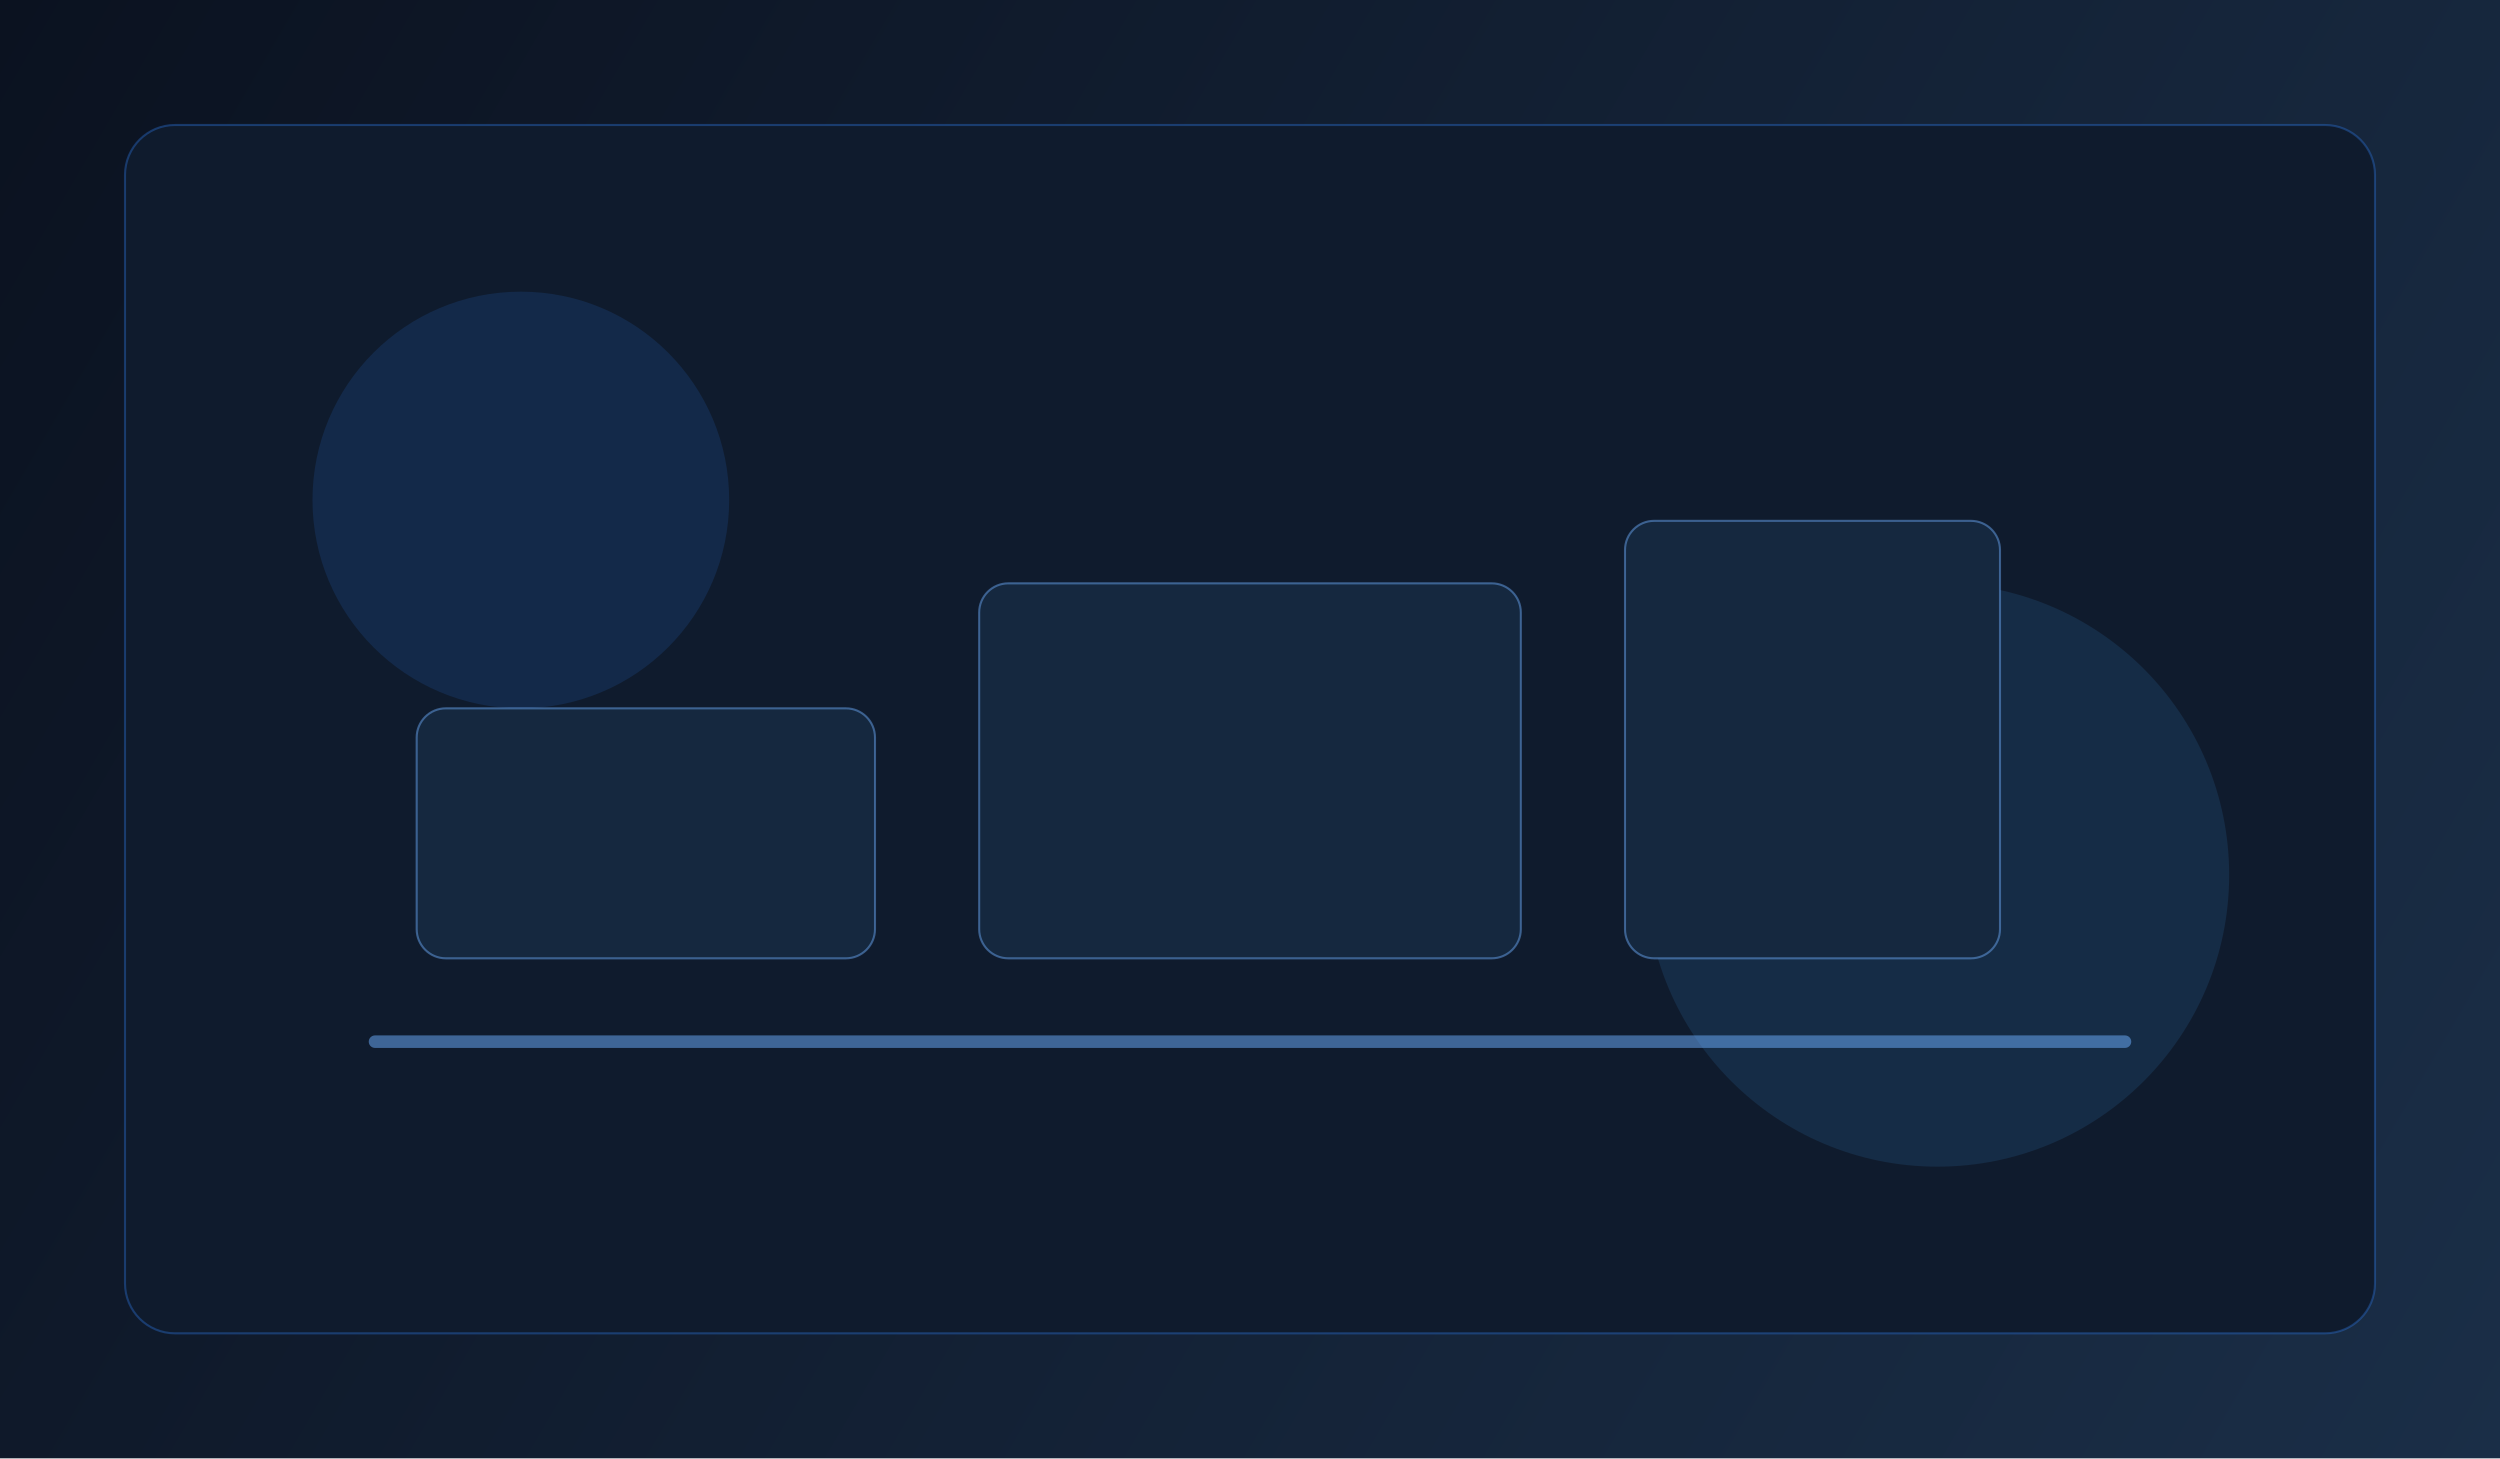
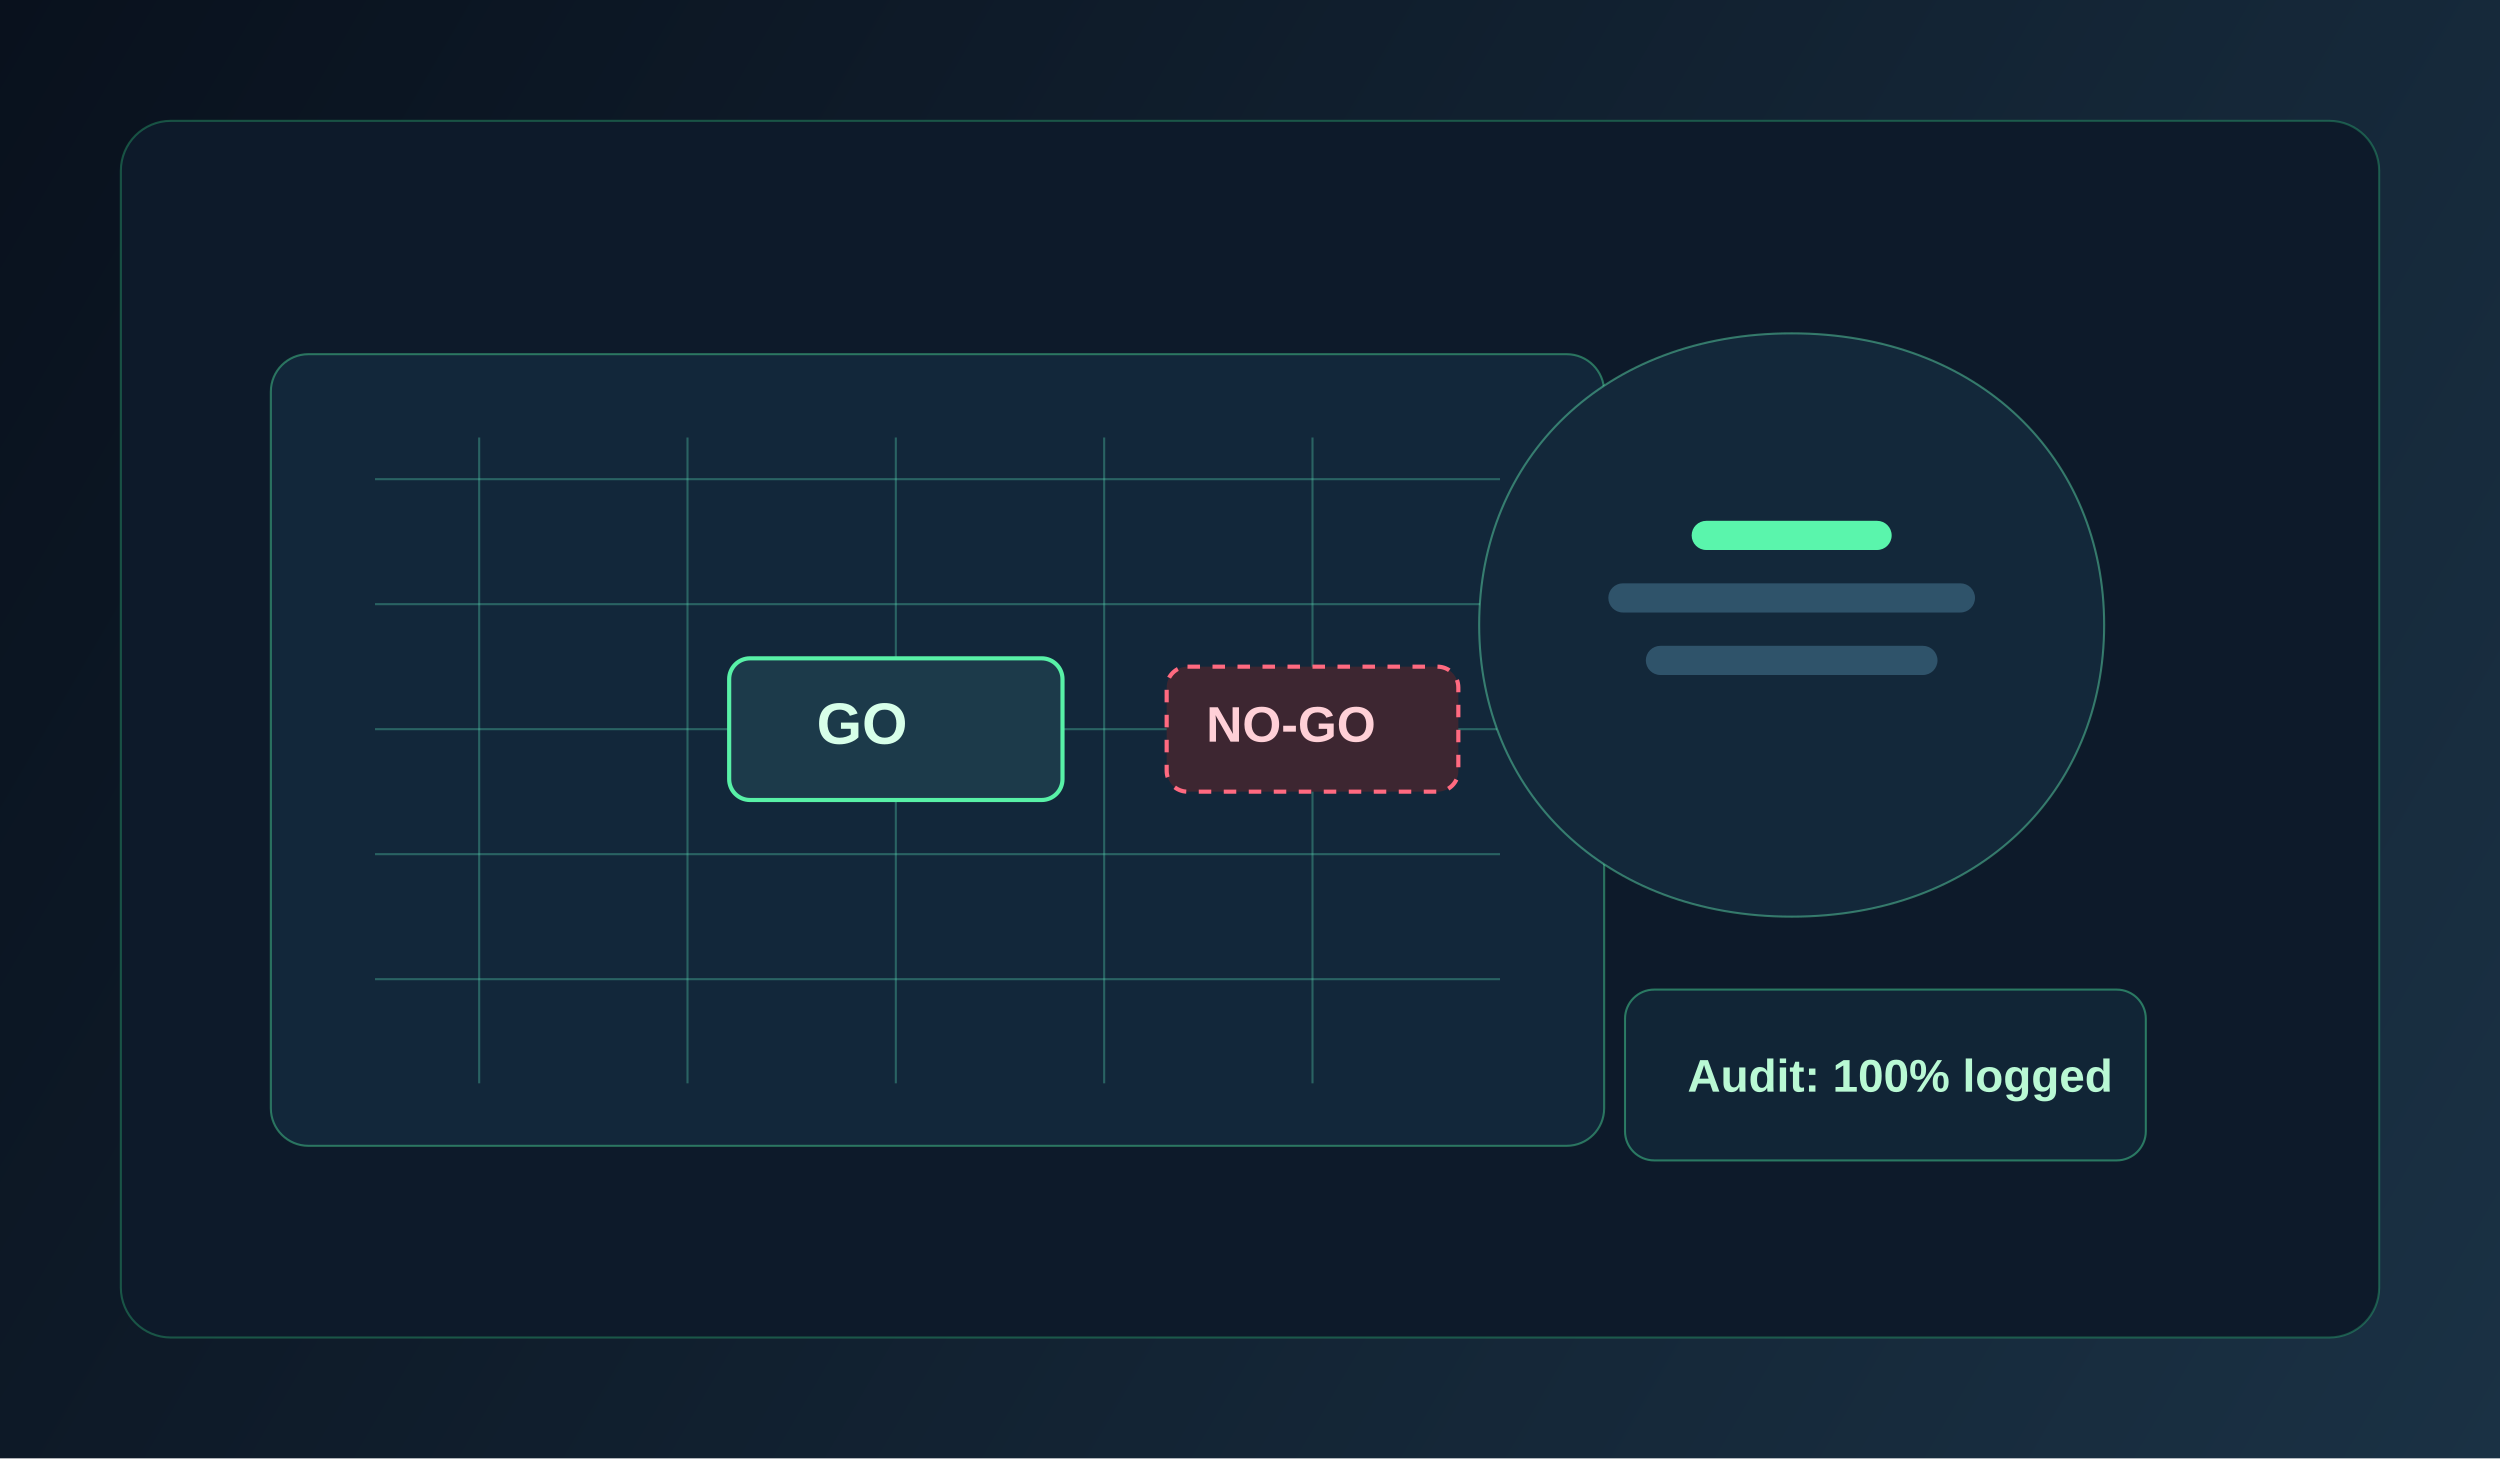
<svg xmlns="http://www.w3.org/2000/svg" width="1200" height="700" viewBox="0 0 1200 700" fill="none">
  <defs>
-     <linearGradient id="g" x1="0" y1="0" x2="1200" y2="700" gradientUnits="userSpaceOnUse">
-       <stop stop-color="#0B1220" />
-       <stop offset="1" stop-color="#1A2E47" />
+     <linearGradient id="bg" x1="0" y1="0" x2="1200" y2="700" gradientUnits="userSpaceOnUse">
+       <stop stop-color="#09111D" />
+       <stop offset="1" stop-color="#1A3144" />
    </linearGradient>
  </defs>
-   <rect width="1200" height="700" fill="url(#g)" />
-   <rect x="60" y="60" width="1080" height="580" rx="24" fill="#0F1B2D" stroke="#2E7DEB" stroke-opacity="0.35" />
-   <circle cx="250" cy="240" r="100" fill="#2E7DEB" fill-opacity="0.15" />
-   <circle cx="930" cy="420" r="140" fill="#4AA8FF" fill-opacity="0.12" />
-   <path d="M180 500H1020" stroke="#6FB0FF" stroke-opacity="0.5" stroke-width="6" stroke-linecap="round" />
-   <rect x="200" y="340" width="220" height="120" rx="14" fill="#15283F" stroke="#6FB0FF" stroke-opacity="0.45" />
-   <rect x="470" y="280" width="260" height="180" rx="14" fill="#15283F" stroke="#6FB0FF" stroke-opacity="0.45" />
-   <rect x="780" y="250" width="180" height="210" rx="14" fill="#15283F" stroke="#6FB0FF" stroke-opacity="0.45" />
+   <rect width="1200" height="700" fill="url(#bg)" />
+   <rect x="58" y="58" width="1084" height="584" rx="24" fill="#0D1A2A" stroke="#38E18E" stroke-opacity="0.3" />
+   <rect x="130" y="170" width="640" height="380" rx="18" fill="#12273A" stroke="#54F3A6" stroke-opacity="0.4" />
+   <line x1="180" y1="230" x2="720" y2="230" stroke="#58D4B0" stroke-opacity="0.35" />
+   <line x1="180" y1="290" x2="720" y2="290" stroke="#58D4B0" stroke-opacity="0.35" />
+   <line x1="180" y1="350" x2="720" y2="350" stroke="#58D4B0" stroke-opacity="0.35" />
+   <line x1="180" y1="410" x2="720" y2="410" stroke="#58D4B0" stroke-opacity="0.35" />
+   <line x1="180" y1="470" x2="720" y2="470" stroke="#58D4B0" stroke-opacity="0.35" />
+   <line x1="230" y1="210" x2="230" y2="520" stroke="#58D4B0" stroke-opacity="0.35" />
+   <line x1="330" y1="210" x2="330" y2="520" stroke="#58D4B0" stroke-opacity="0.35" />
+   <line x1="430" y1="210" x2="430" y2="520" stroke="#58D4B0" stroke-opacity="0.35" />
+   <line x1="530" y1="210" x2="530" y2="520" stroke="#58D4B0" stroke-opacity="0.35" />
+   <line x1="630" y1="210" x2="630" y2="520" stroke="#58D4B0" stroke-opacity="0.35" />
+   <rect x="350" y="316" width="160" height="68" rx="10" fill="#1C3A4A" stroke="#58F1A7" stroke-width="2" />
+   <text x="392" y="357" fill="#D7FFE9" font-size="28" font-family="Arial" font-weight="700">GO</text>
+   <rect x="560" y="320" width="140" height="60" rx="10" fill="#3D2631" stroke="#FF6A80" stroke-width="2" stroke-dasharray="6 6" />
+   <text x="579" y="356" fill="#FFD0D7" font-size="24" font-family="Arial" font-weight="700">NO-GO</text>
+   <path d="M860 160C950 160 1010 220 1010 300C1010 380 950 440 860 440C770 440 710 380 710 300C710 220 770 160 860 160Z" fill="#13283A" stroke="#6CFFC0" stroke-opacity="0.4" />
+   <rect x="812" y="250" width="96" height="14" rx="7" fill="#5AF5AC" />
+   <rect x="772" y="280" width="176" height="14" rx="7" fill="#2F536A" />
+   <rect x="790" y="310" width="140" height="14" rx="7" fill="#2F536A" />
+   <rect x="780" y="475" width="250" height="82" rx="14" fill="#112536" stroke="#4DE7A0" stroke-opacity="0.45" />
+   <text x="810" y="524" fill="#B9F9D4" font-size="22" font-family="Arial" font-weight="700">Audit: 100% logged</text>
</svg>
